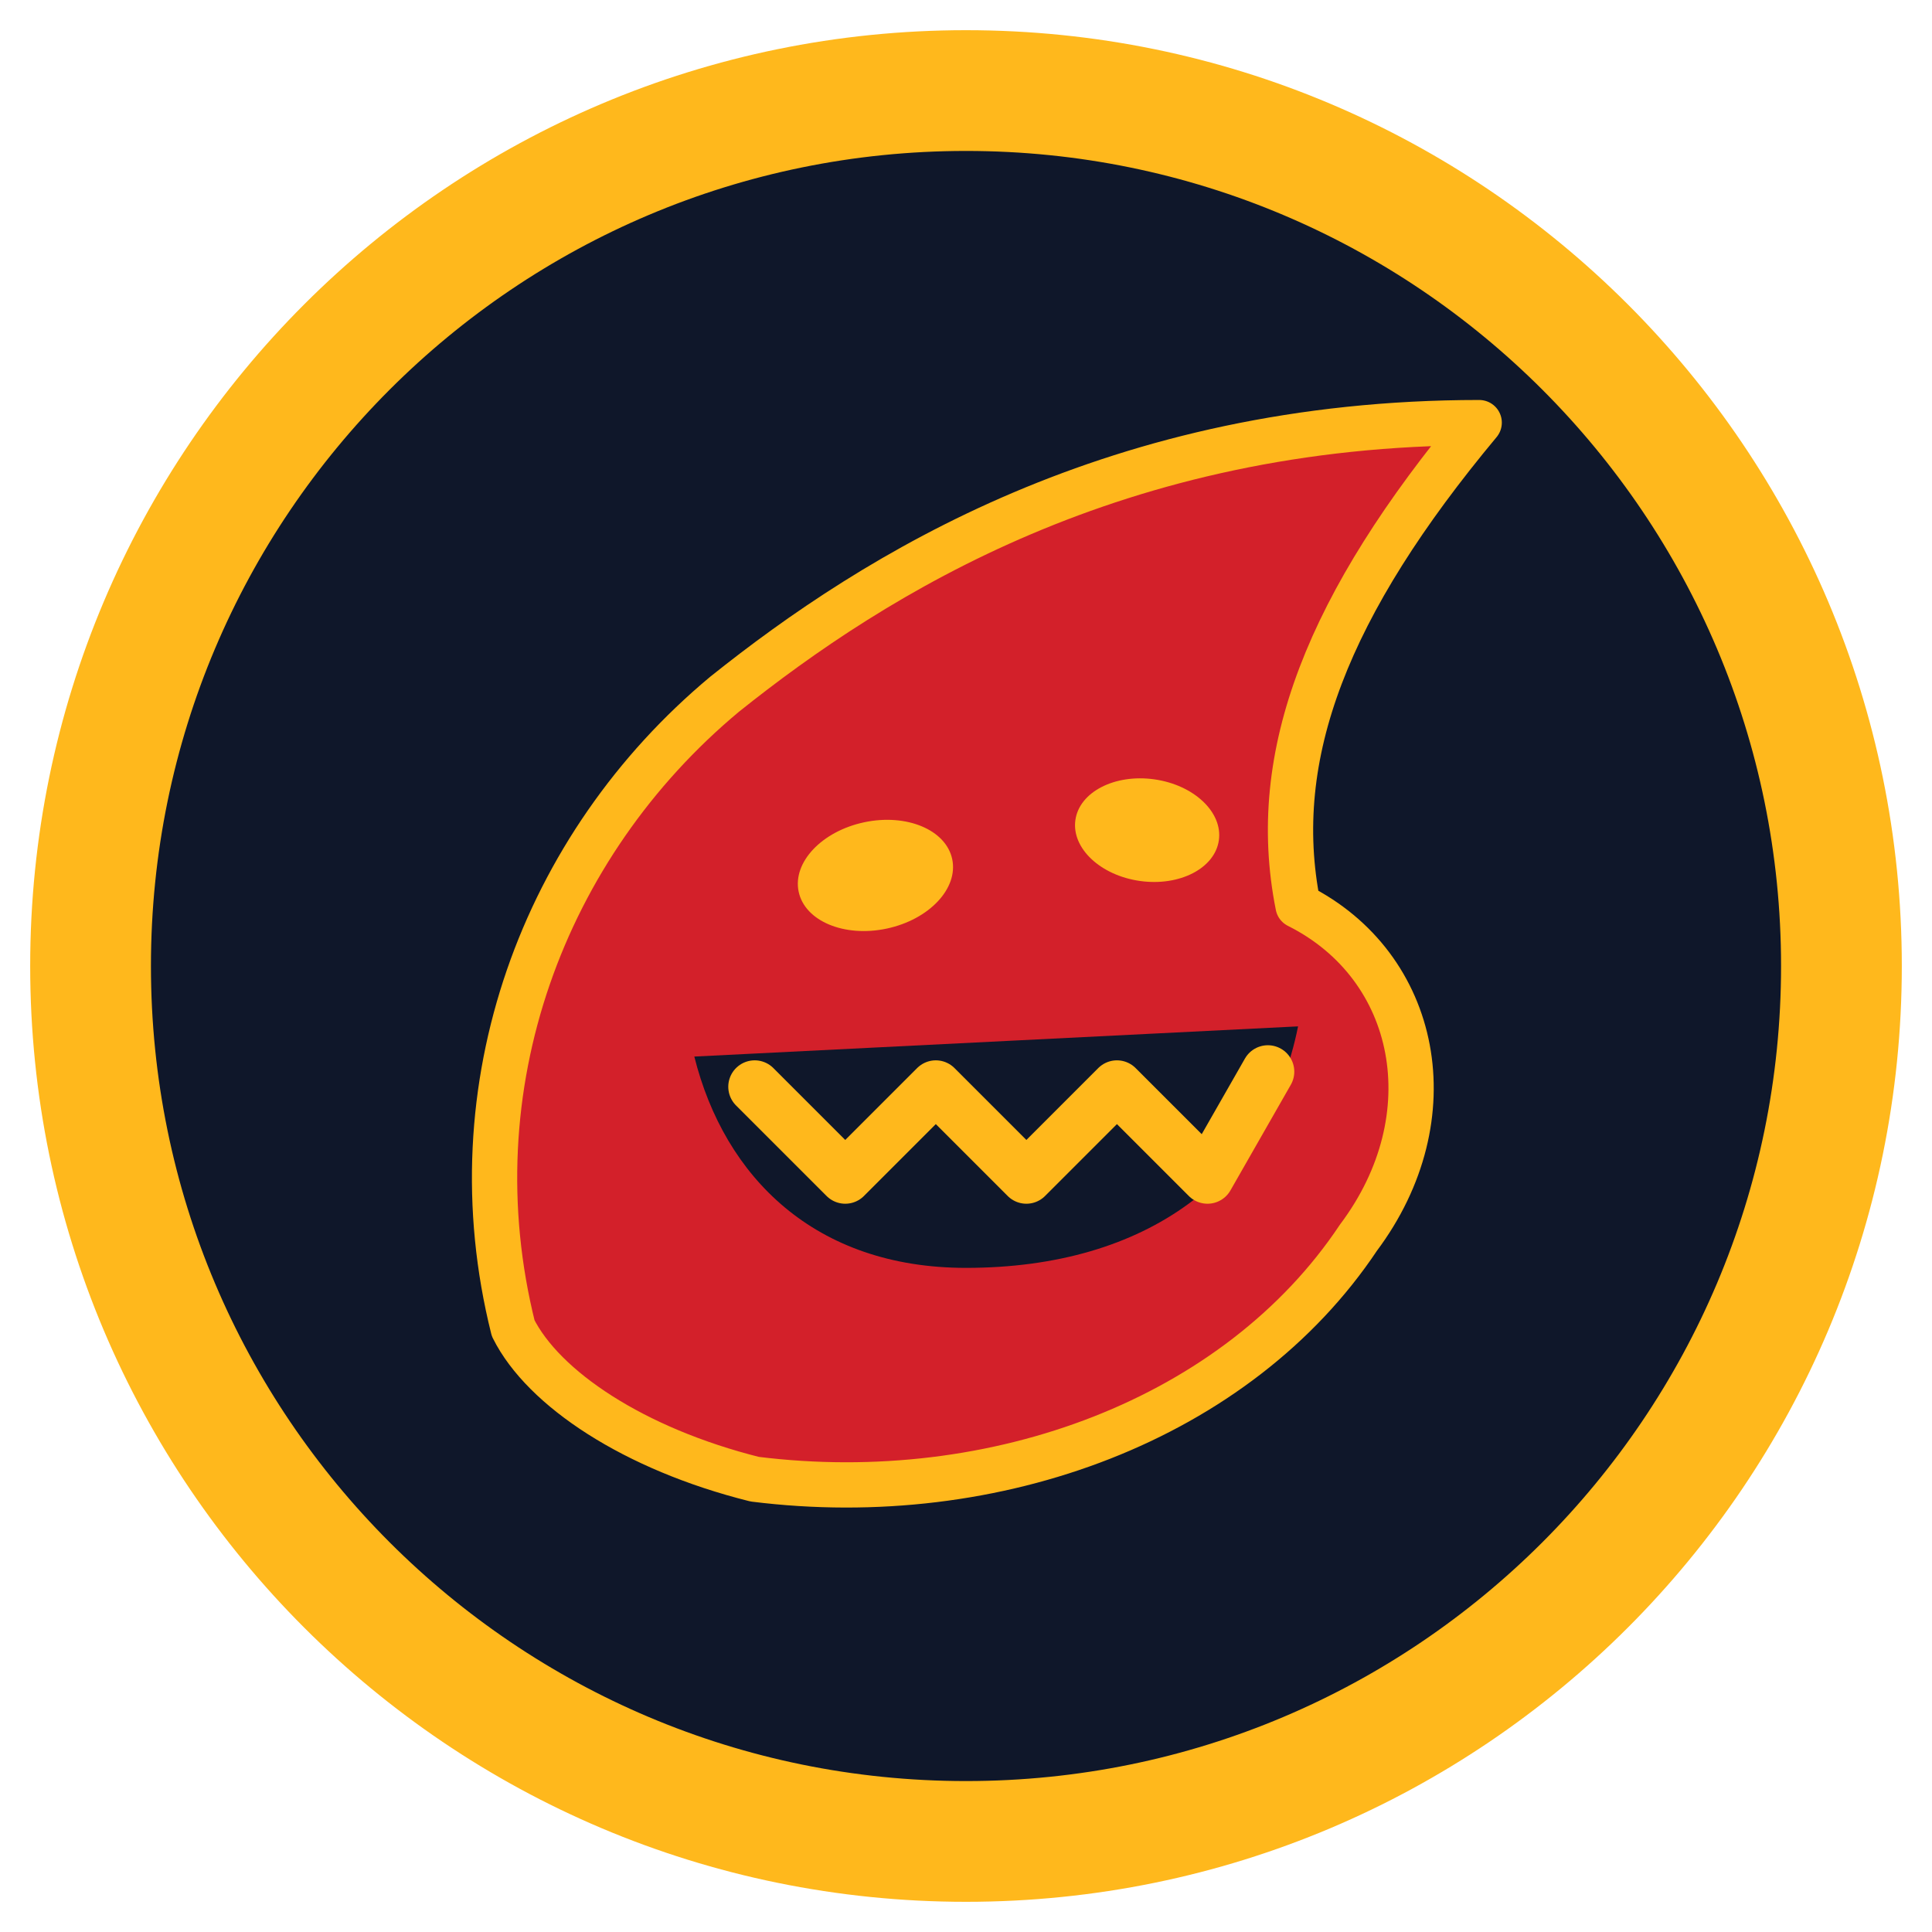
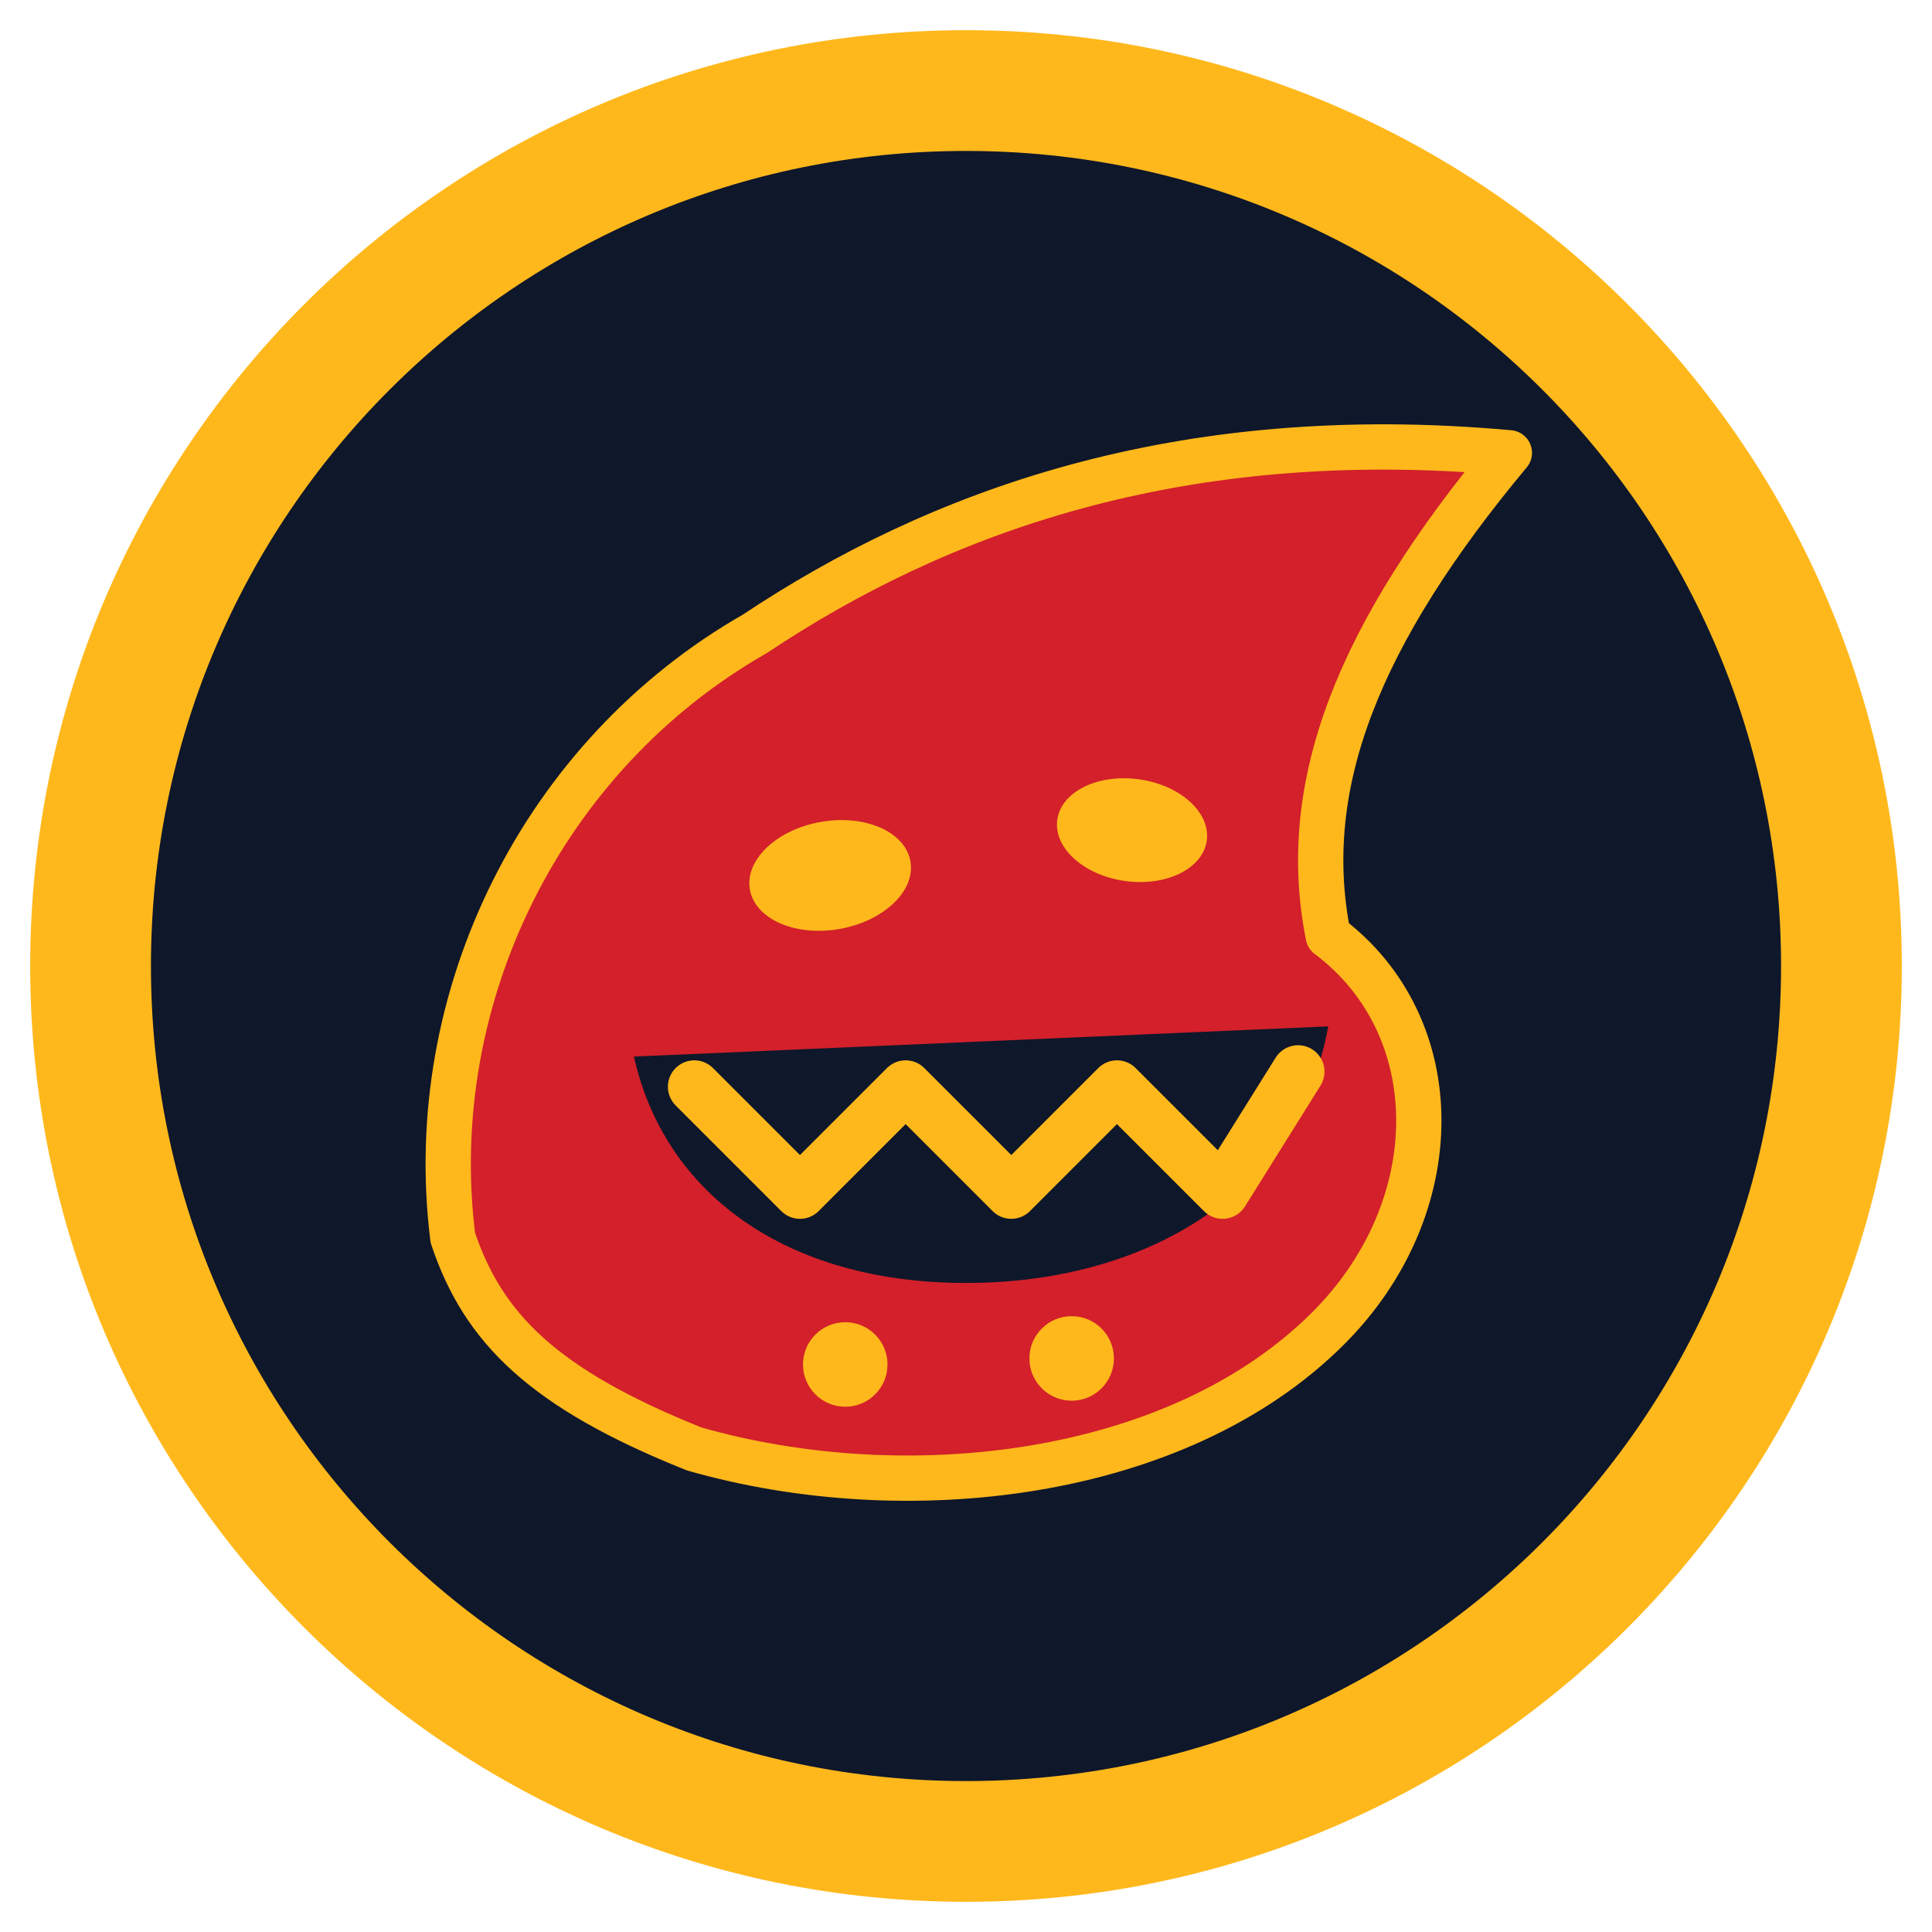
<svg xmlns="http://www.w3.org/2000/svg" viewBox="0 0 64 64" width="64" height="64">
  <circle cx="32" cy="32" r="29" fill="#0f172a" stroke="#ffb81c" stroke-width="4" />
-   <path d="M17 44 C15 36 18 28 24 23 C29 19 37 14 49 14 C44 20 42 25 43 30 C47 32 48 37 45 41 C41 47 33 50 25 49 C21 48 18 46 17 44 Z" fill="#d3202a" stroke="#ffb81c" stroke-width="1.5" stroke-linejoin="round" />
-   <path d="M23 35 L43 34 C42 39 38 42 32 42 C27 42 24 39 23 35 Z" fill="#0f172a" />
-   <path d="M25 36 L28 39 L31 36 L34 39 L37 36 L40 39 L42 35.5" fill="none" stroke="#ffb81c" stroke-width="1.75" stroke-linecap="round" stroke-linejoin="round" />
-   <ellipse cx="29" cy="29" rx="2.6" ry="1.8" transform="rotate(-12 29 29)" fill="#ffb81c" />
-   <ellipse cx="38" cy="27.5" rx="2.4" ry="1.7" transform="rotate(8 38 27.5)" fill="#ffb81c" />
+   <path d="M15 41 C14 33 18 25 25 21 C31 17 39 14 50 15 C45 21 43 26 44 31 C48 34 48 40 44 44 C39 49 30 50 23 48 C18 46 16 44 15 41 Z" fill="#d3202a" stroke="#ffb81c" stroke-width="1.5" stroke-linejoin="round" />
+   <path d="M21 35 L44 34 C43 39.5 38 42.5 32 42.5 C26 42.5 22 39.5 21 35 Z" fill="#0f172a" />
+   <path d="M23 36 L26.5 39.5 L30 36 L33.5 39.5 L37 36 L40.5 39.5 L43 35.5" fill="none" stroke="#ffb81c" stroke-width="1.75" stroke-linecap="round" stroke-linejoin="round" />
+   <ellipse cx="27.5" cy="29" rx="2.7" ry="1.8" transform="rotate(-10 27.5 29)" fill="#ffb81c" />
+   <ellipse cx="37.5" cy="27.5" rx="2.5" ry="1.7" transform="rotate(8 37.5 27.5)" fill="#ffb81c" />
+   <circle cx="28" cy="45.2" r="1.4" fill="#ffb81c" />
+   <circle cx="35.5" cy="45" r="1.4" fill="#ffb81c" />
</svg>
